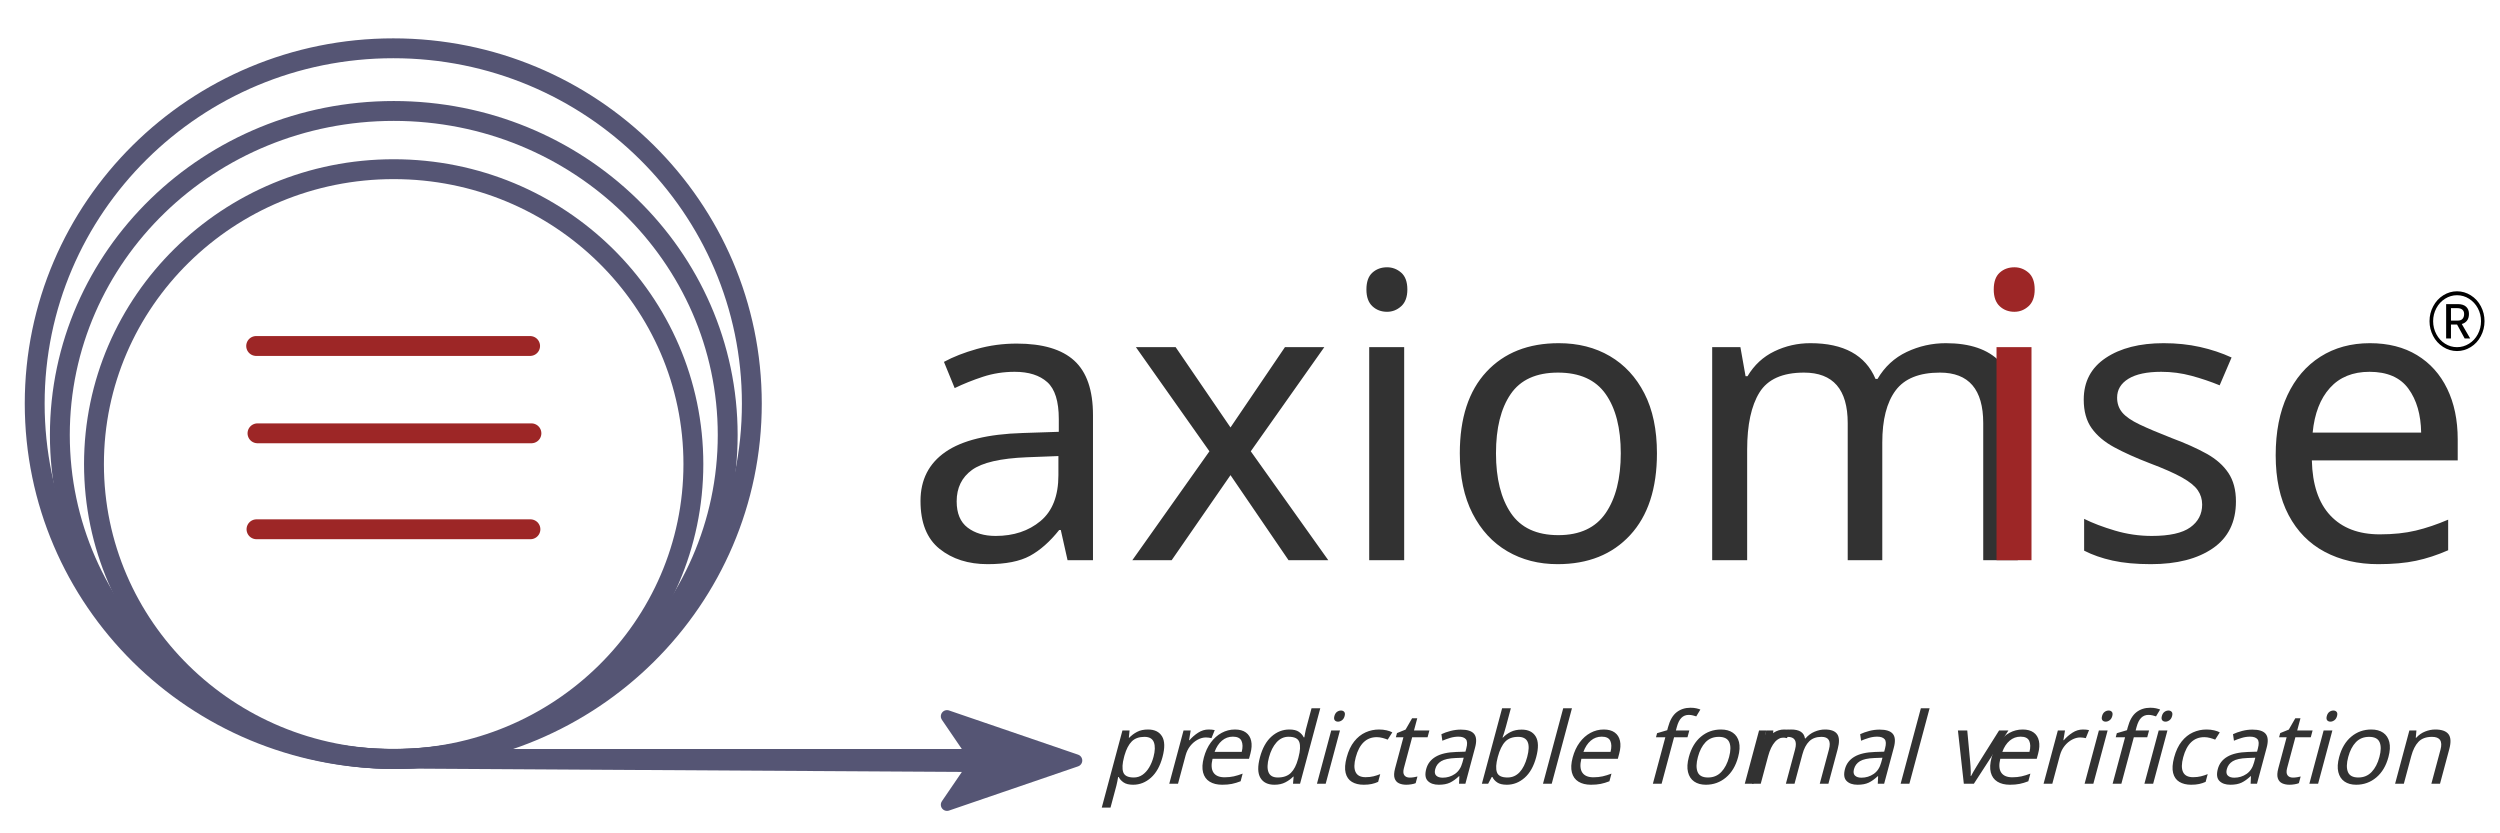
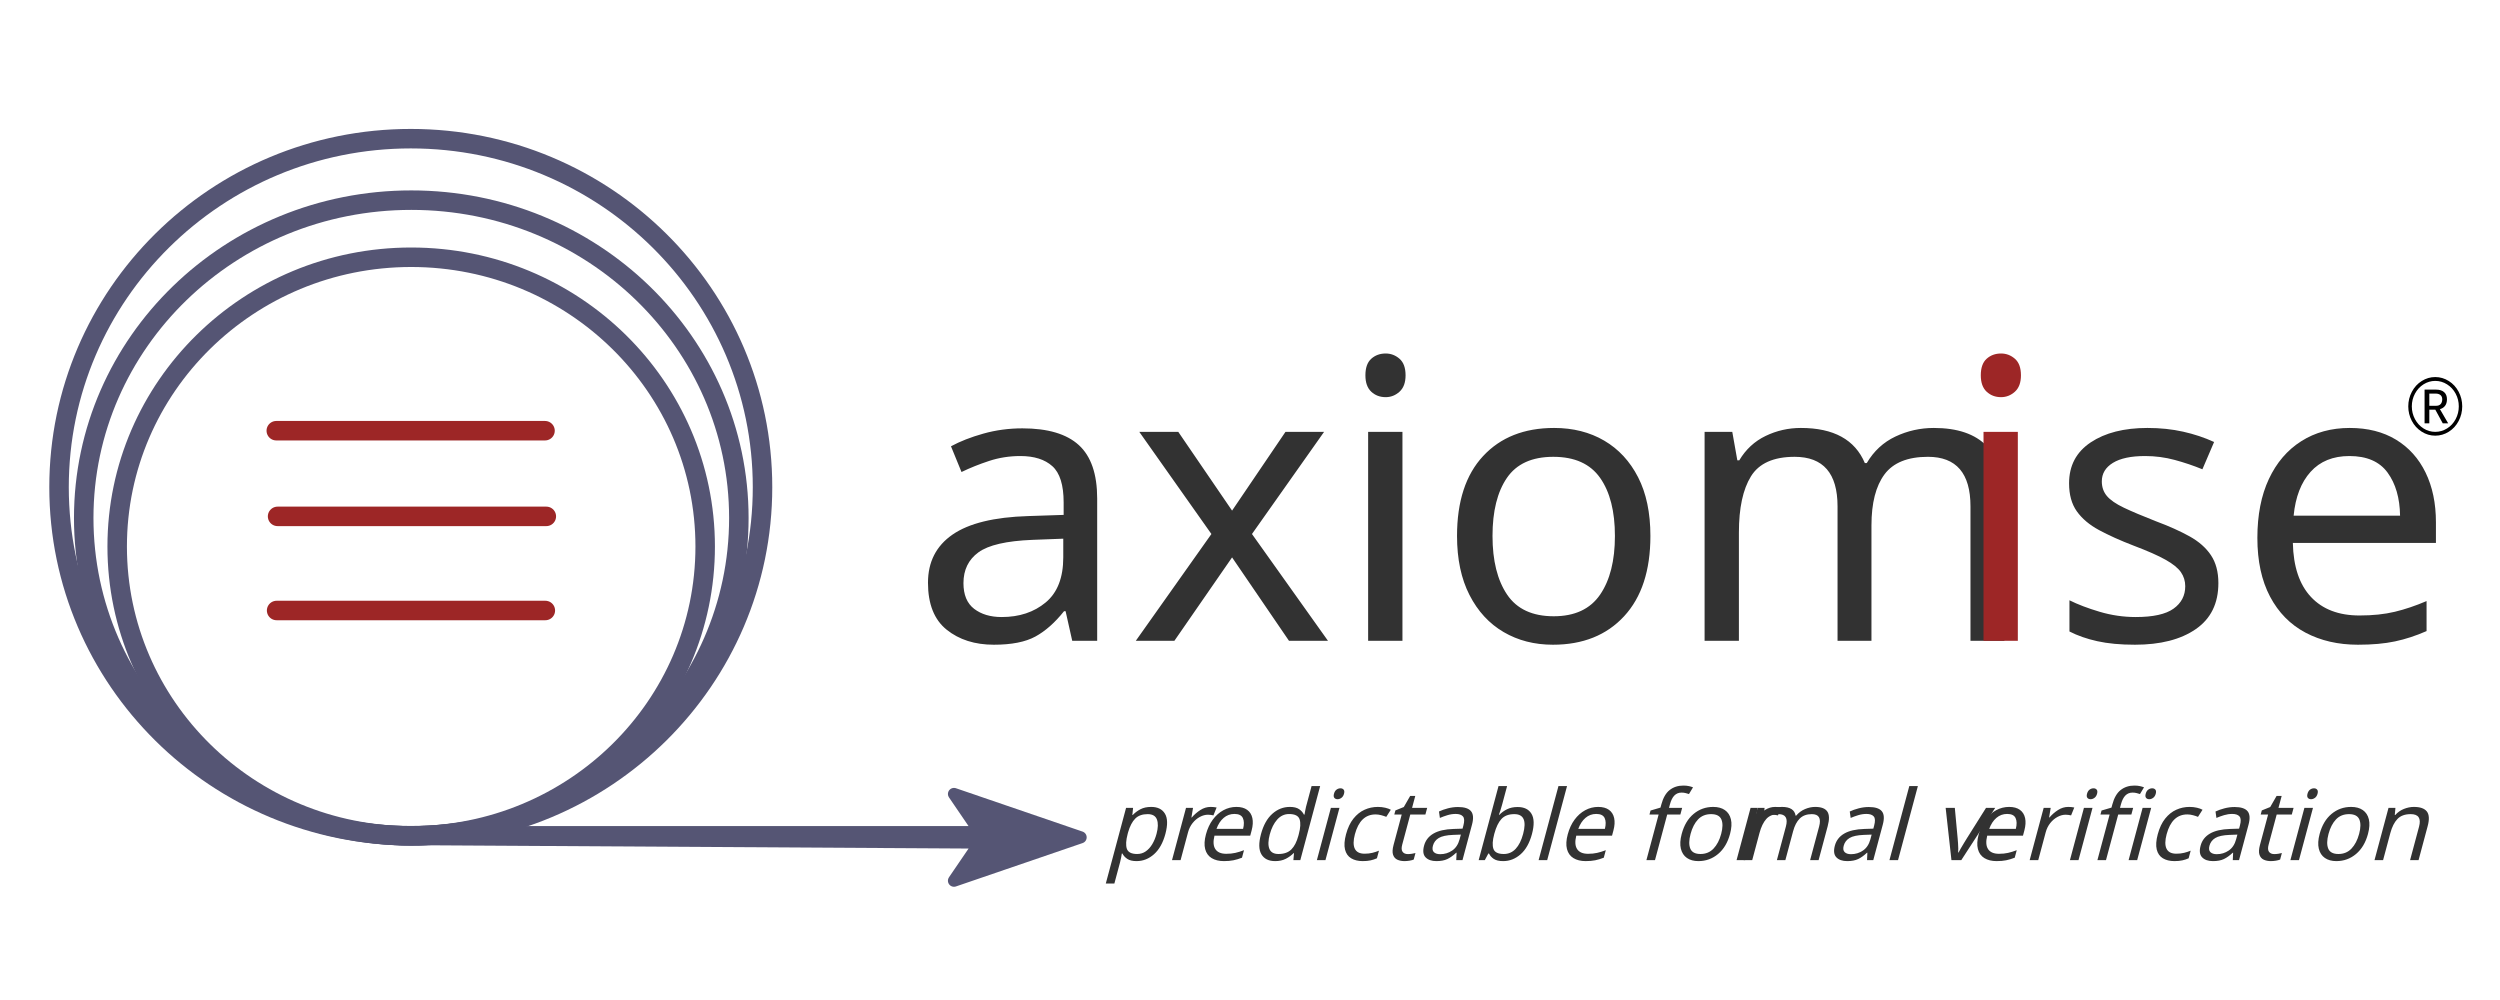
- <svg xmlns="http://www.w3.org/2000/svg" width="100%" height="100%" viewBox="0 0 7863 2618" version="1.1" xml:space="preserve" style="fill-rule:evenodd;clip-rule:evenodd;stroke-linecap:round;stroke-linejoin:round;stroke-miterlimit:1.5;">
-   <rect id="Artboard1" x="0" y="0" width="7862.76" height="2617.71" style="fill:none;" />
-   <ellipse cx="1236.9" cy="1269.28" rx="1127.77" ry="1117.4" style="fill:none;stroke:#555574;stroke-width:62.5px;" />
-   <ellipse cx="1238.51" cy="1368.09" rx="1050.26" ry="1019.11" style="fill:none;stroke:#555574;stroke-width:62.5px;" />
-   <ellipse cx="1238.2" cy="1459.64" rx="942.626" ry="927.551" style="fill:none;stroke:#555574;stroke-width:62.5px;" />
-   <path d="M805.671,1088.19l861.62,0l-861.62,0Z" style="fill:none;stroke:#9d2626;stroke-width:62.5px;" />
-   <path d="M809.834,1362.86l861.62,-0l-861.62,-0Z" style="fill:none;stroke:#9d2626;stroke-width:62.5px;" />
-   <path d="M806.709,1664.67l861.62,-0l-861.62,-0Z" style="fill:none;stroke:#9d2626;stroke-width:62.5px;" />
-   <path d="M1200.01,2397.46l28.549,-22.195l1833.39,-0l-83.42,-122.349l405.977,139.033l-405.977,139.033l83.42,-122.349l-1861.94,-11.173Z" style="fill:#555574;stroke:#555574;stroke-width:38.89px;" />
-   <g transform="matrix(3.125,0,0,3.125,-755.254,-3144.94)">
-     <text x="1149.73px" y="1570.19px" style="font-family:'Leelawadee', sans-serif;font-size:400px;fill:#323232;">axiom</text>
-     <text x="2217.11px" y="1570.19px" style="font-family:'Leelawadee', sans-serif;font-size:400px;fill:#9d2626;">i</text>
-     <text x="2318.48px" y="1570.19px" style="font-family:'Leelawadee', sans-serif;font-size:400px;fill:#323232;">se</text>
-   </g>
-   <g transform="matrix(1,0,-0.267949,1,-944.431,0)">
-     <text x="5063.75px" y="2465.05px" style="font-family:'Leelawadee', sans-serif;font-size:312.5px;fill:#323232;">pr<tspan x="5351.99px 5515.41px " y="2465.05px 2465.05px ">ed</tspan>ictable for<tspan x="7088.75px 7357.91px " y="2465.05px 2465.05px ">ma</tspan>l v<tspan x="7829.56px 7992.98px " y="2465.05px 2465.05px ">er</tspan>iﬁcation</text>
-   </g>
-   <g transform="matrix(0.920341,0,0,1,-418.352,-1.42109e-14)">
-     <text x="8753.23px" y="1102.05px" style="font-family:'ArialMT', 'Arial', sans-serif;font-size:266.21px;">®</text>
+ <svg xmlns="http://www.w3.org/2000/svg" width="200" height="80" viewBox="0 0 200 80" version="1.1" xml:space="preserve" style="clip-rule:evenodd;fill-rule:evenodd;stroke-linecap:round;stroke-linejoin:round;stroke-miterlimit:1.5" id="svg11842">
+   <defs id="defs11846" />
+   <g id="g13073" transform="matrix(1.030405,0,0,1.030405,2,7.304216)">
+     <rect id="Artboard1" x="0" y="0" width="190.398" height="63.388" style="fill:none;stroke-width:0.024" />
+     <ellipse cx="29.952" cy="30.736" rx="27.309" ry="27.058" style="fill:none;stroke:#555574;stroke-width:1.513px" id="ellipse11806" />
+     <ellipse cx="29.991" cy="33.129" rx="25.432" ry="24.678" style="fill:none;stroke:#555574;stroke-width:1.513px" id="ellipse11808" />
+     <ellipse cx="29.983" cy="35.345" rx="22.826" ry="22.461" style="fill:none;stroke:#555574;stroke-width:1.513px" id="ellipse11810" />
+     <path d="M 19.509,26.351 H 40.374 Z" style="fill:none;stroke:#9d2626;stroke-width:1.513px" id="path11812" />
+     <path d="M 19.61,33.002 H 40.475 Z" style="fill:none;stroke:#9d2626;stroke-width:1.513px" id="path11814" />
+     <path d="M 19.535,40.31 H 40.399 Z" style="fill:none;stroke:#9d2626;stroke-width:1.513px" id="path11816" />
+     <path d="m 29.058,58.055 0.691,-0.537 H 74.146 l -2.02,-2.963 9.831,3.367 -9.831,3.367 2.02,-2.963 -45.087,-0.271 z" style="fill:#555574;stroke:#555574;stroke-width:0.942px" id="path11818" />
+     <g transform="matrix(0.07567242,0,0,0.07567242,-18.28861,-76.15527)" id="g11826">
+       <text x="1149.73" y="1570.19" style="font-size:400px;font-family:Leelawadee, sans-serif;fill:#323232" id="text11820">axiom</text>
+       <text x="2217.11" y="1570.19" style="font-size:400px;font-family:Leelawadee, sans-serif;fill:#9d2626" id="text11822">i</text>
+       <text x="2318.48" y="1570.19" style="font-size:400px;font-family:Leelawadee, sans-serif;fill:#323232" id="text11824">se</text>
+     </g>
+     <g transform="matrix(0.02421517,0,-0.00648843,0.02421517,-22.86956,0)" id="g11836">
+       <text x="5063.75" y="2465.05" style="font-size:312.5px;font-family:Leelawadee, sans-serif;fill:#323232" id="text11834">pr<tspan x="5351.99 5515.41" y="2465.05 2465.05" id="tspan11828">ed</tspan>ictable for<tspan x="7088.75 7357.91" y="2465.05 2465.05" id="tspan11830">ma</tspan>l v<tspan x="7829.56 7992.98" y="2465.05 2465.05" id="tspan11832">er</tspan>iﬁcation</text>
+     </g>
+     <g transform="matrix(0.02228622,0,0,0.02421517,-10.13047,0)" id="g11840">
+       <text x="8753.23" y="1102.05" style="font-size:266.21px;font-family:ArialMT, Arial, sans-serif" id="text11838">®</text>
+     </g>
  </g>
</svg>
